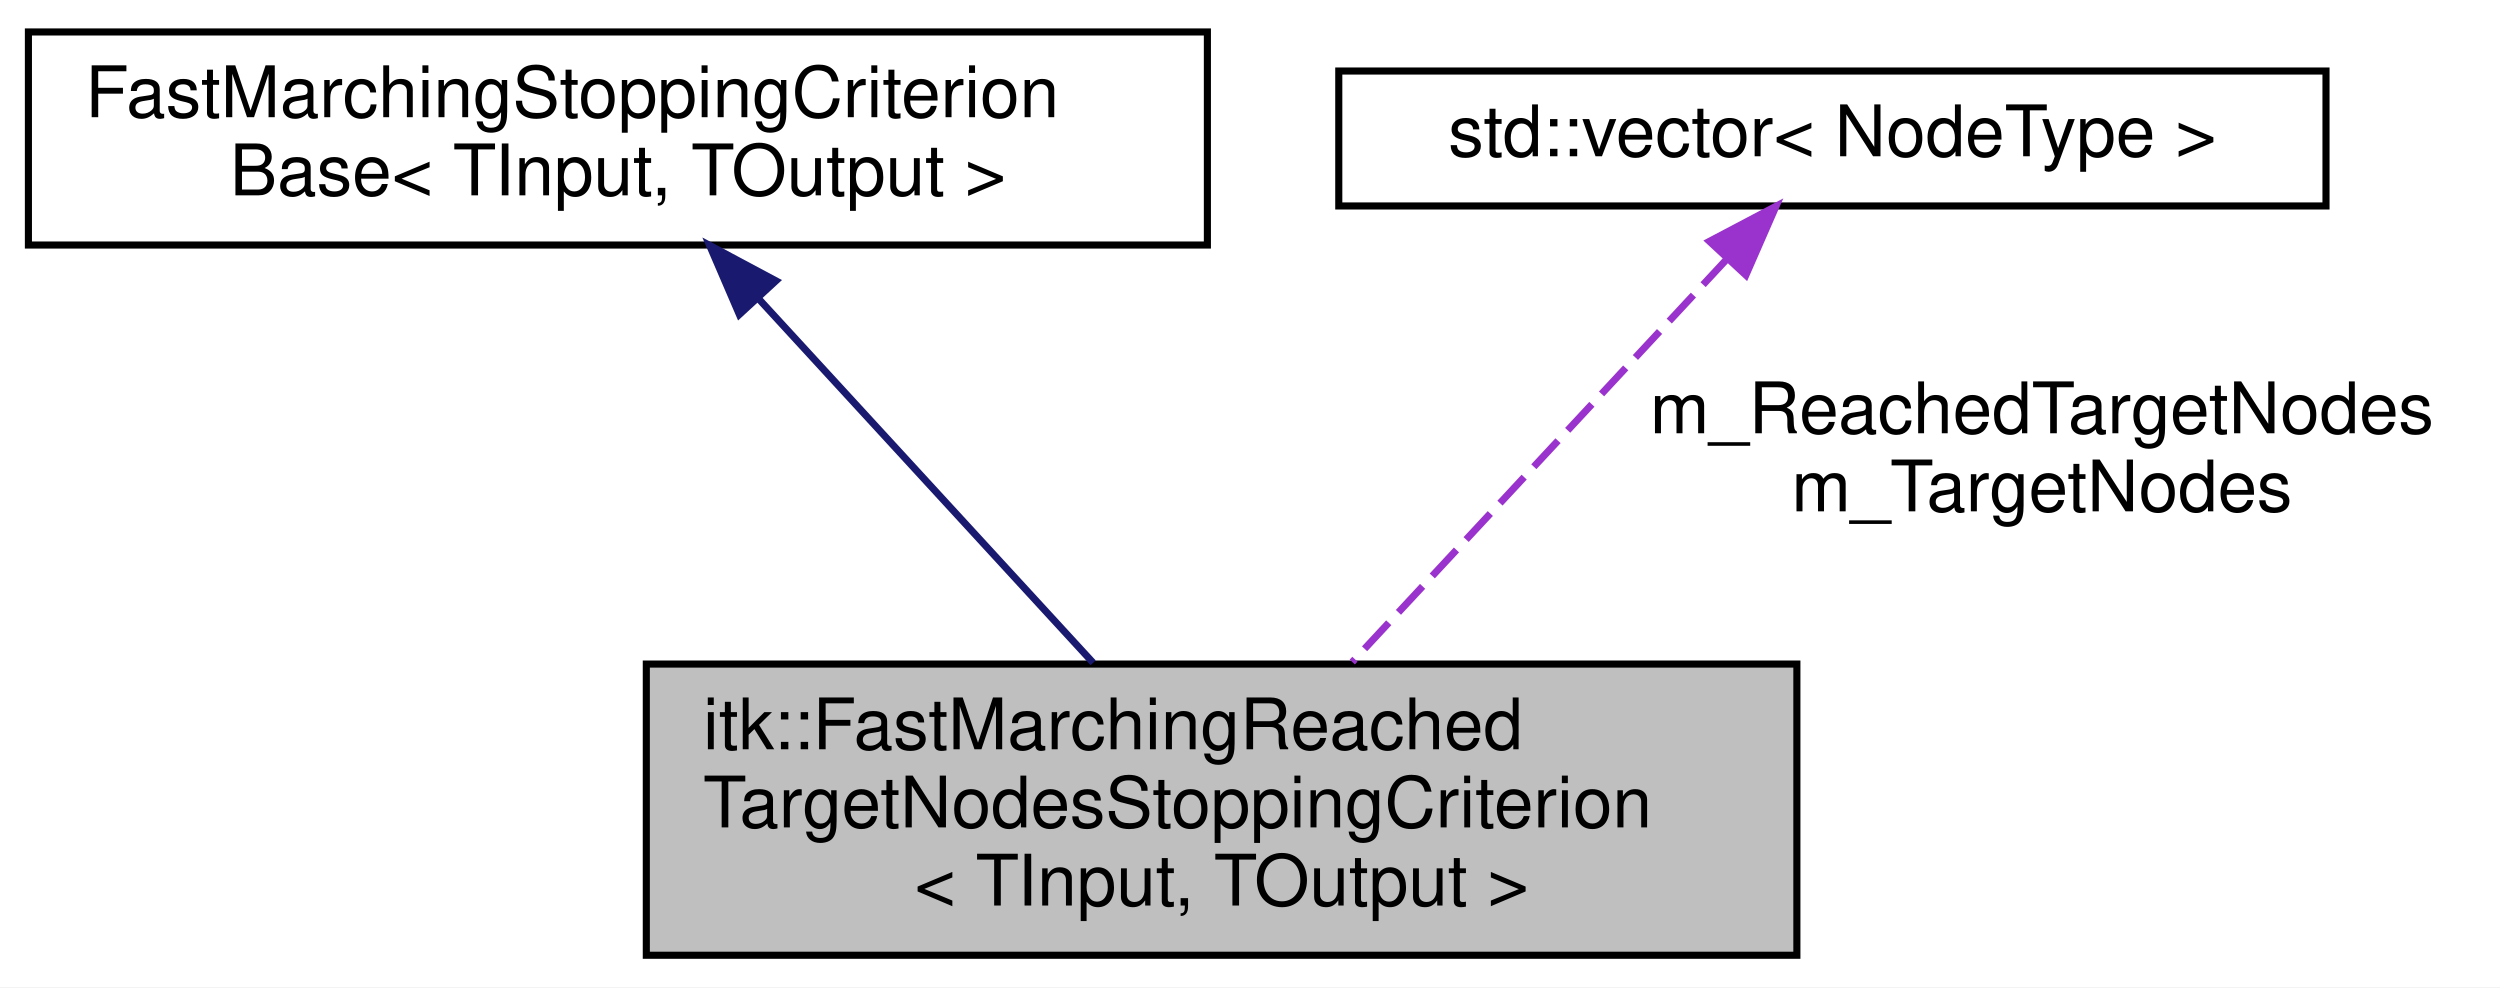
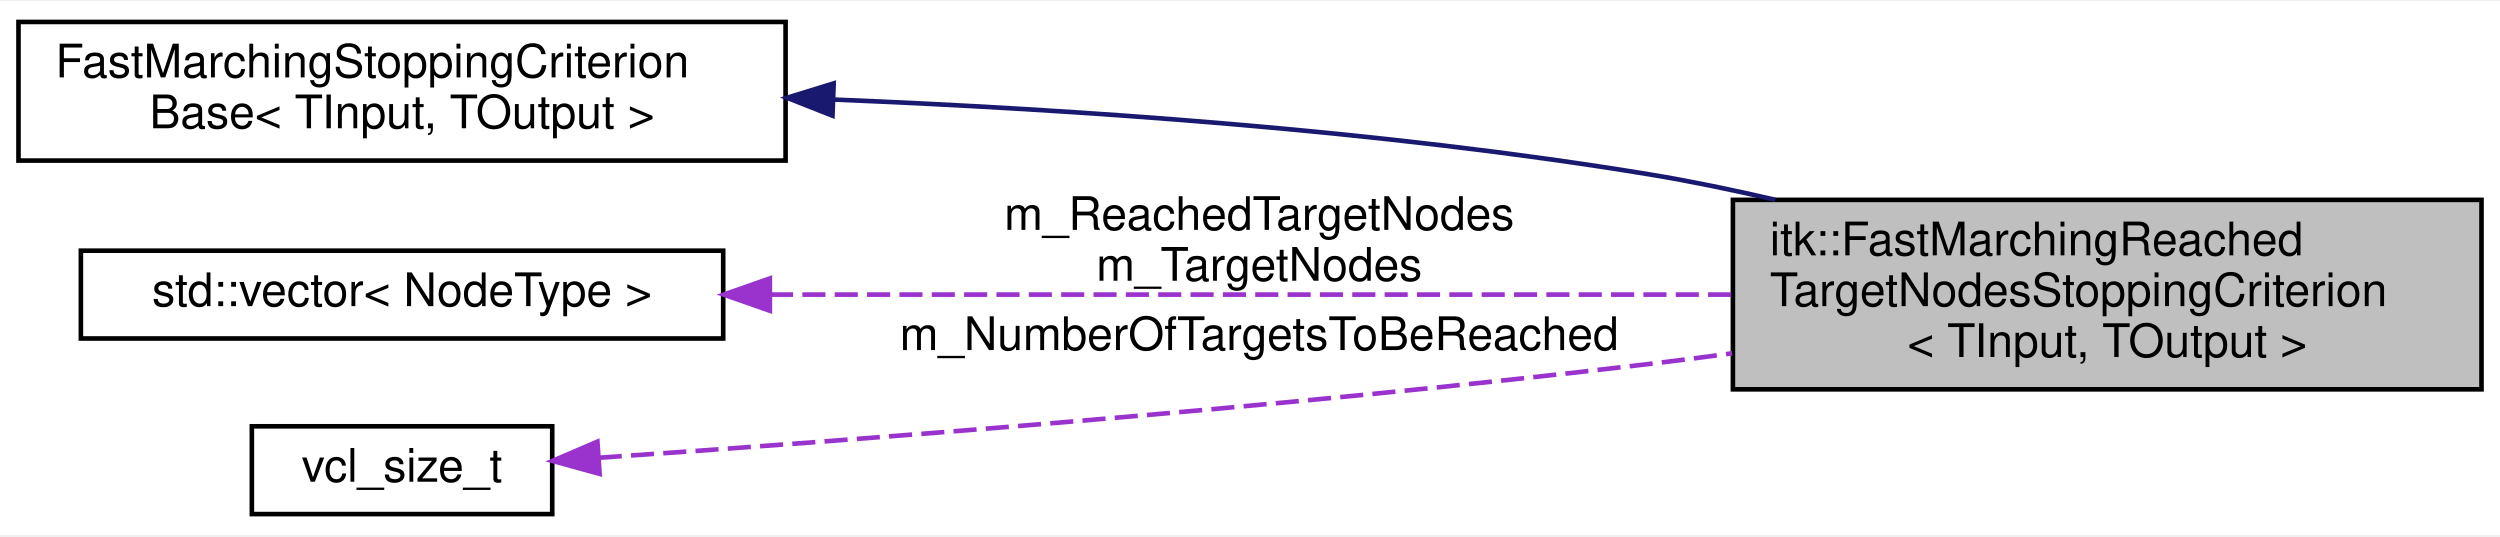
- <svg xmlns="http://www.w3.org/2000/svg" xmlns:xlink="http://www.w3.org/1999/xlink" width="352pt" height="139pt" viewBox="0.00 0.00 352.00 139.00">
-   <g id="graph0" class="graph" transform="scale(1 1) rotate(0) translate(4 135)">
-     <polygon fill="white" stroke="transparent" points="-4,4 -4,-135 348,-135 348,4 -4,4" />
+ <svg xmlns="http://www.w3.org/2000/svg" xmlns:xlink="http://www.w3.org/1999/xlink" width="541pt" height="116pt" viewBox="0.00 0.00 541.00 115.50">
+   <g id="graph0" class="graph" transform="scale(1 1) rotate(0) translate(4 111.5)">
+     <polygon fill="white" stroke="transparent" points="-4,4 -4,-111.5 537,-111.5 537,4 -4,4" />
    <g id="node1" class="node">
      <g id="a_node1">
        <a xlink:title="Stopping criterion for FastMarchingFilterBase.">
-           <polygon fill="#bfbfbf" stroke="black" points="87,-0.5 87,-41.5 249,-41.5 249,-0.5 87,-0.5" />
-           <text text-anchor="start" x="95" y="-29.5" font-family="Helvetica,sans-Serif" font-size="10.00">itk::FastMarchingReached</text>
-           <text text-anchor="start" x="95" y="-18.5" font-family="Helvetica,sans-Serif" font-size="10.00">TargetNodesStoppingCriterion</text>
-           <text text-anchor="middle" x="168" y="-7.5" font-family="Helvetica,sans-Serif" font-size="10.00">&lt; TInput, TOutput &gt;</text>
+           <polygon fill="#bfbfbf" stroke="black" points="371,-27.5 371,-68.5 533,-68.5 533,-27.5 371,-27.5" />
+           <text text-anchor="start" x="379" y="-56.5" font-family="Helvetica,sans-Serif" font-size="10.00">itk::FastMarchingReached</text>
+           <text text-anchor="start" x="379" y="-45.5" font-family="Helvetica,sans-Serif" font-size="10.00">TargetNodesStoppingCriterion</text>
+           <text text-anchor="middle" x="452" y="-34.5" font-family="Helvetica,sans-Serif" font-size="10.00">&lt; TInput, TOutput &gt;</text>
        </a>
      </g>
    </g>
    <g id="node2" class="node">
      <g id="a_node2">
        <a xlink:title=" ">
-           <polygon fill="white" stroke="black" points="0,-100.5 0,-130.5 166,-130.5 166,-100.5 0,-100.5" />
-           <text text-anchor="start" x="8" y="-118.5" font-family="Helvetica,sans-Serif" font-size="10.00">FastMarchingStoppingCriterion</text>
-           <text text-anchor="middle" x="83" y="-107.5" font-family="Helvetica,sans-Serif" font-size="10.00">Base&lt; TInput, TOutput &gt;</text>
+           <polygon fill="white" stroke="black" points="0,-77 0,-107 166,-107 166,-77 0,-77" />
+           <text text-anchor="start" x="8" y="-95" font-family="Helvetica,sans-Serif" font-size="10.00">FastMarchingStoppingCriterion</text>
+           <text text-anchor="middle" x="83" y="-84" font-family="Helvetica,sans-Serif" font-size="10.00">Base&lt; TInput, TOutput &gt;</text>
        </a>
      </g>
    </g>
    <g id="edge1" class="edge">
-       <path fill="none" stroke="midnightblue" d="M102.86,-92.88C117.09,-77.4 136.1,-56.71 149.91,-41.68" />
-       <polygon fill="midnightblue" stroke="midnightblue" points="100.1,-90.72 95.91,-100.45 105.25,-95.46 100.1,-90.72" />
+       <path fill="none" stroke="midnightblue" d="M176.52,-90.2C228.63,-88.09 294.76,-83.58 353,-74 361.86,-72.54 371.08,-70.63 380.16,-68.51" />
+       <polygon fill="midnightblue" stroke="midnightblue" points="176.15,-86.71 166.29,-90.59 176.41,-93.71 176.15,-86.71" />
    </g>
    <g id="node3" class="node">
      <g id="a_node3">
        <a xlink:title=" ">
-           <polygon fill="white" stroke="black" points="184.5,-106 184.5,-125 323.5,-125 323.5,-106 184.5,-106" />
-           <text text-anchor="middle" x="254" y="-113" font-family="Helvetica,sans-Serif" font-size="10.00">std::vector&lt; NodeType &gt;</text>
+           <polygon fill="white" stroke="black" points="13.5,-38.5 13.5,-57.5 152.5,-57.5 152.5,-38.5 13.5,-38.5" />
+           <text text-anchor="middle" x="83" y="-45.5" font-family="Helvetica,sans-Serif" font-size="10.00">std::vector&lt; NodeType &gt;</text>
        </a>
      </g>
    </g>
    <g id="edge2" class="edge">
-       <path fill="none" stroke="#9a32cd" stroke-dasharray="5,2" d="M239.2,-98.58C224.57,-82.85 202.16,-58.74 186.4,-41.79" />
-       <polygon fill="#9a32cd" stroke="#9a32cd" points="236.69,-101.02 246.06,-105.96 241.82,-96.26 236.69,-101.02" />
-       <text text-anchor="middle" x="283.5" y="-74" font-family="Helvetica,sans-Serif" font-size="10.00"> m_ReachedTargetNodes</text>
-       <text text-anchor="middle" x="283.5" y="-63" font-family="Helvetica,sans-Serif" font-size="10.00">m_TargetNodes</text>
+       <path fill="none" stroke="#9a32cd" stroke-dasharray="5,2" d="M162.63,-48C224.07,-48 309.11,-48 370.92,-48" />
+       <polygon fill="#9a32cd" stroke="#9a32cd" points="162.6,-44.5 152.6,-48 162.6,-51.5 162.6,-44.5" />
+       <text text-anchor="middle" x="268.5" y="-62" font-family="Helvetica,sans-Serif" font-size="10.00"> m_ReachedTargetNodes</text>
+       <text text-anchor="middle" x="268.5" y="-51" font-family="Helvetica,sans-Serif" font-size="10.00">m_TargetNodes</text>
+     </g>
+     <g id="node4" class="node">
+       <g id="a_node4">
+         <a xlink:title=" ">
+           <polygon fill="white" stroke="black" points="50.5,-0.5 50.5,-19.5 115.5,-19.5 115.5,-0.5 50.5,-0.5" />
+           <text text-anchor="middle" x="83" y="-7.5" font-family="Helvetica,sans-Serif" font-size="10.00">vcl_size_t</text>
+         </a>
+       </g>
+     </g>
+     <g id="edge3" class="edge">
+       <path fill="none" stroke="#9a32cd" stroke-dasharray="5,2" d="M125.56,-12.69C178.49,-16.32 272.71,-23.43 353,-33 358.81,-33.69 364.81,-34.47 370.84,-35.29" />
+       <polygon fill="#9a32cd" stroke="#9a32cd" points="125.76,-9.2 115.54,-12.01 125.28,-16.18 125.76,-9.2" />
+       <text text-anchor="middle" x="268.5" y="-36" font-family="Helvetica,sans-Serif" font-size="10.00"> m_NumberOfTargetsToBeReached</text>
    </g>
  </g>
</svg>
